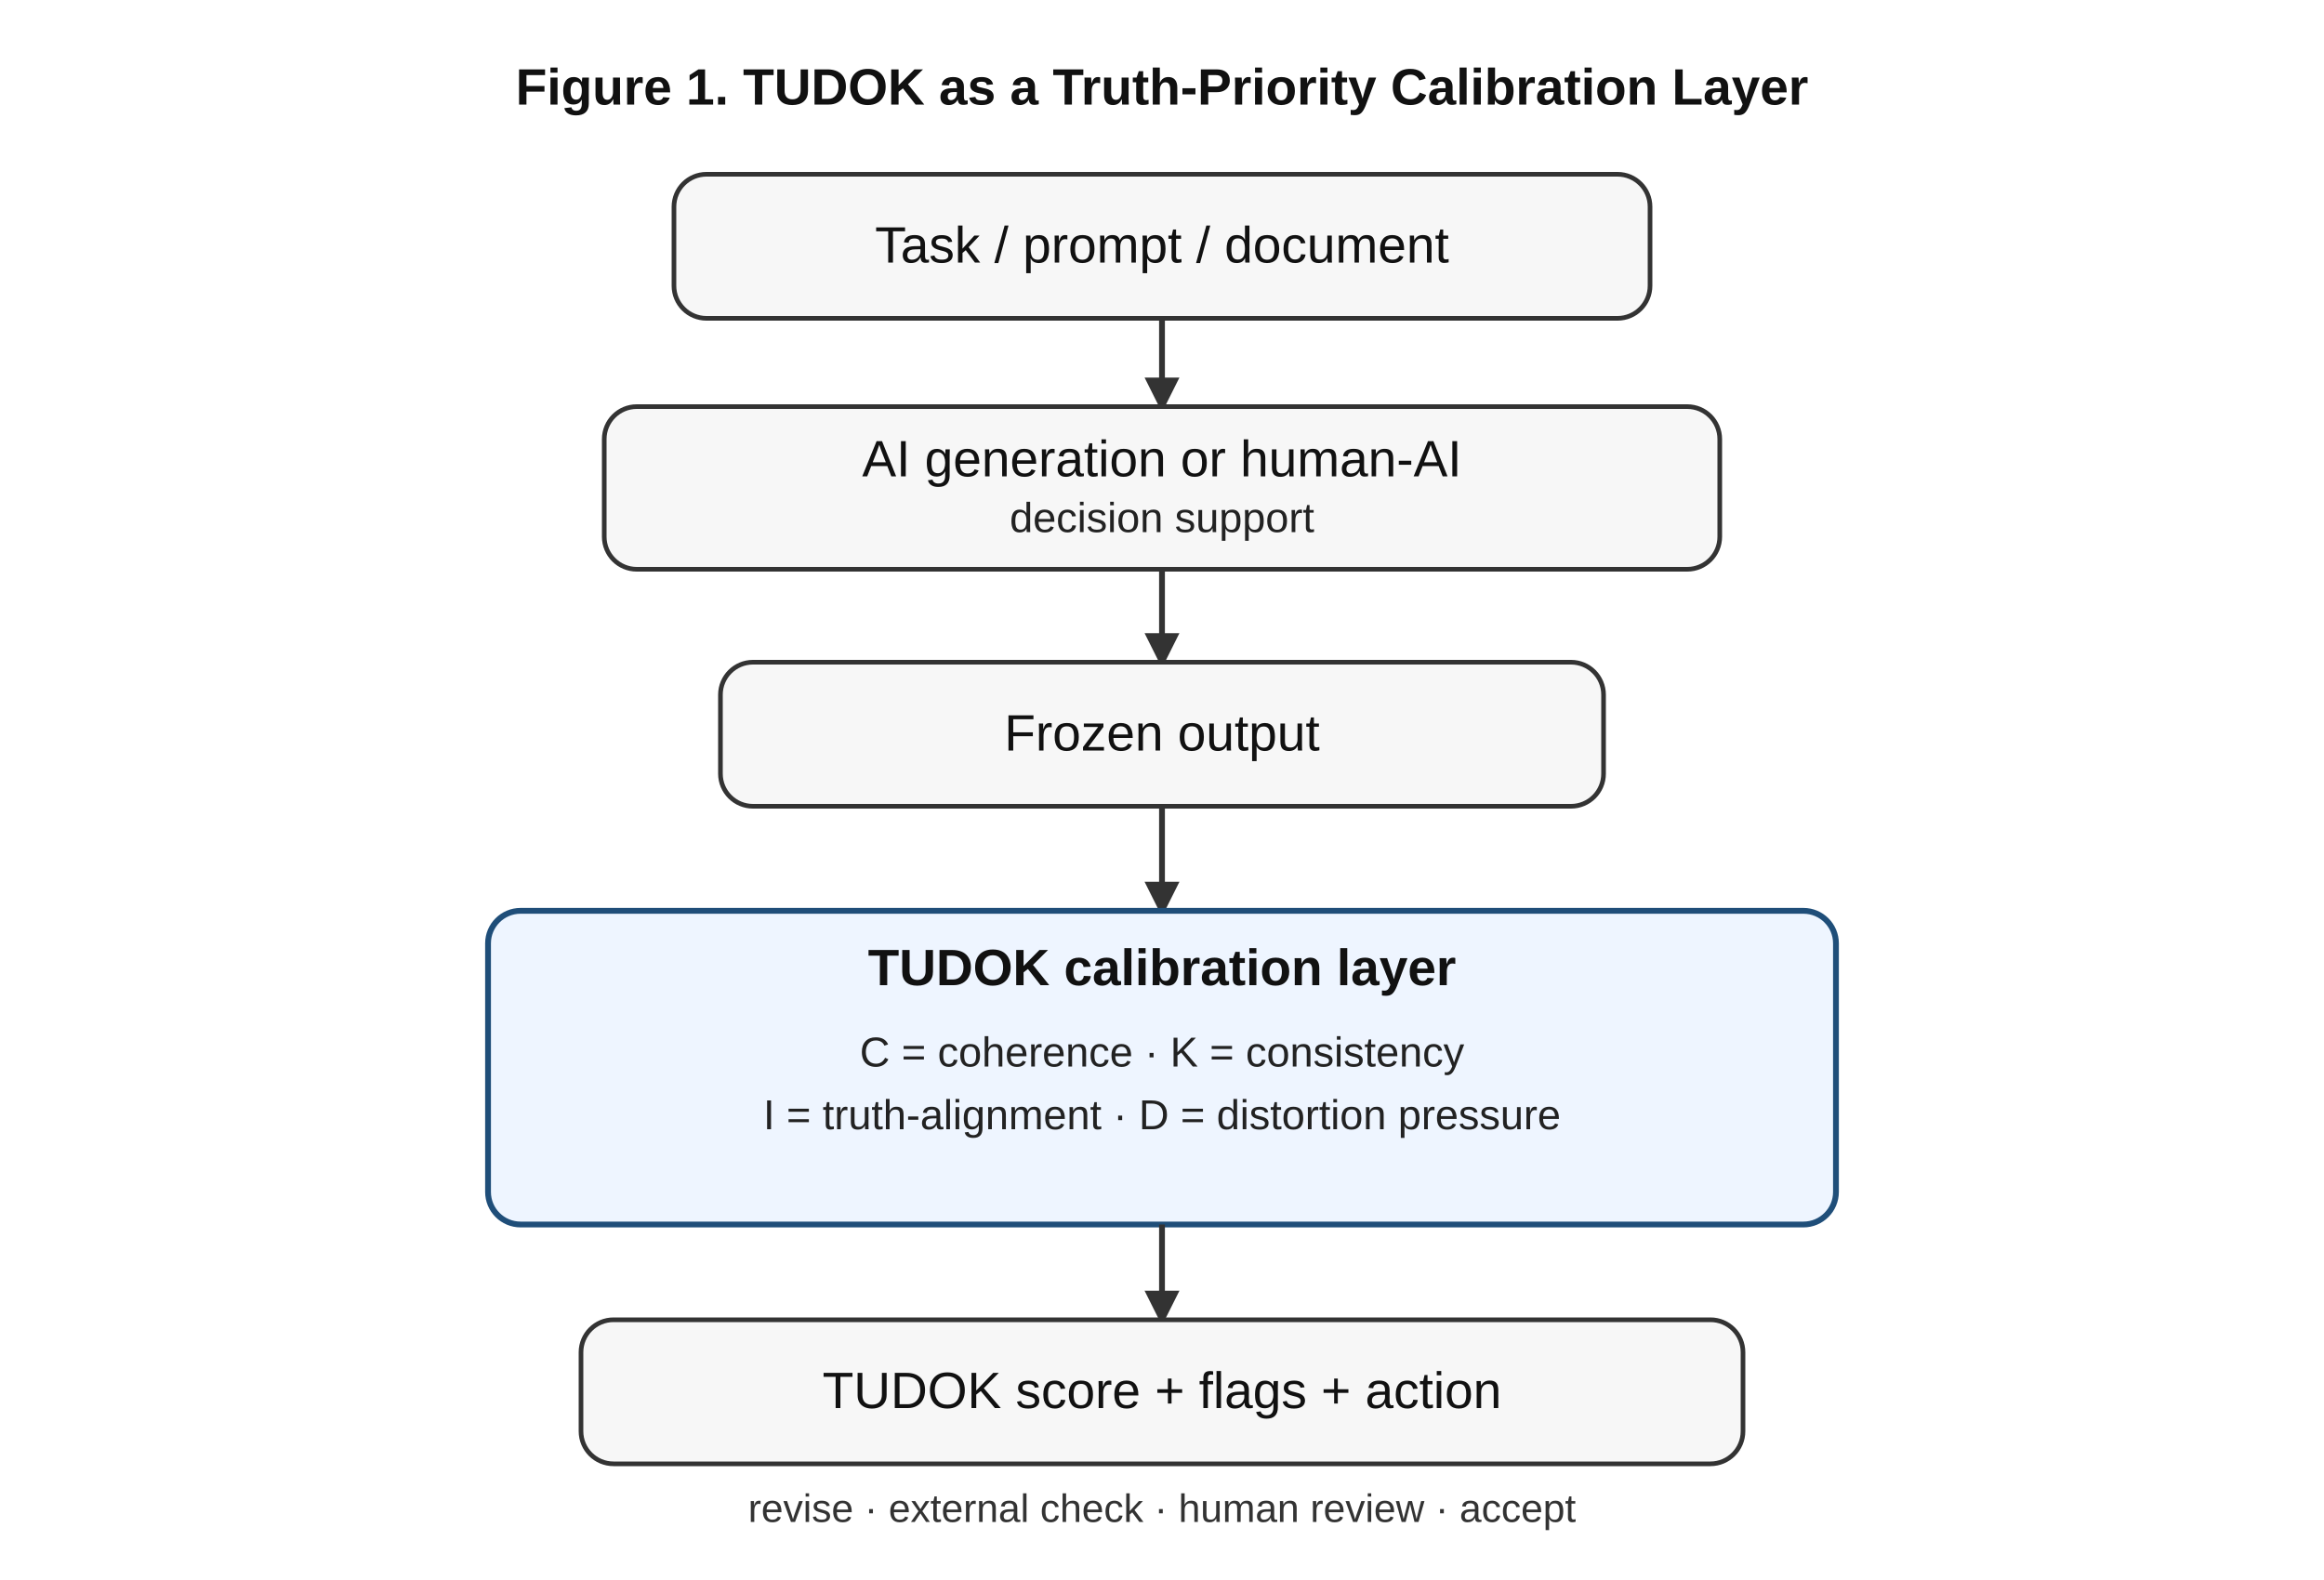
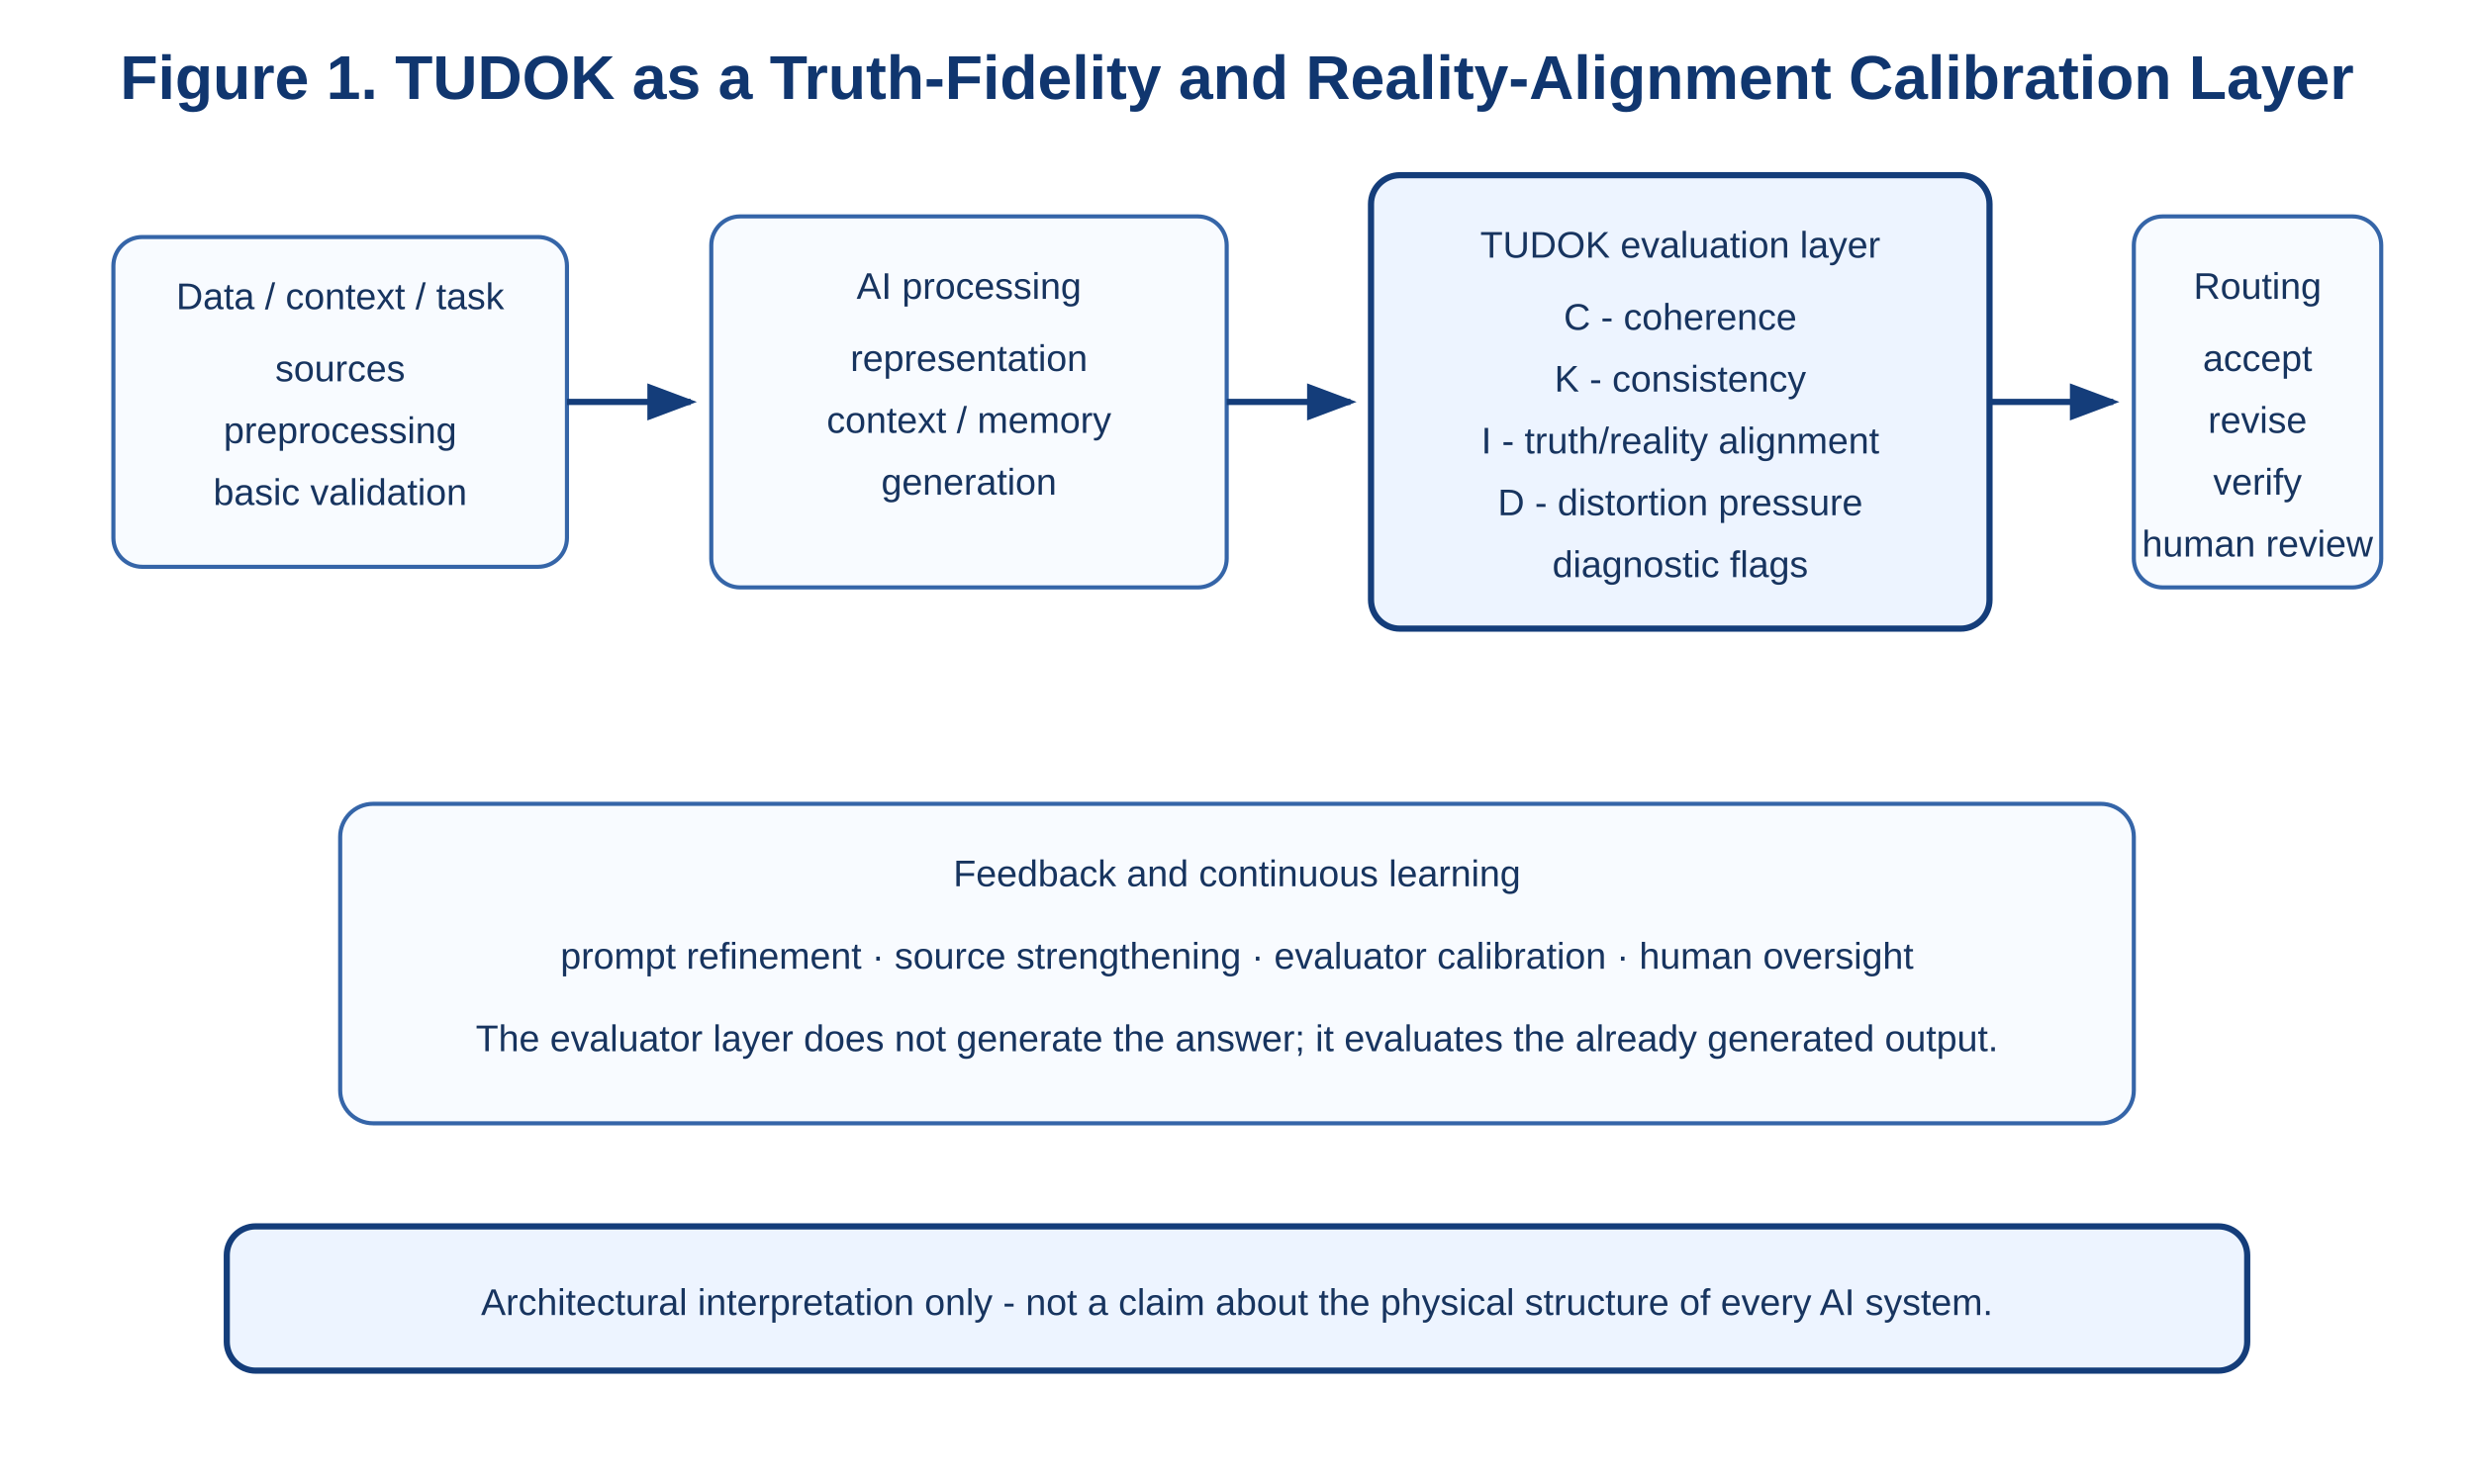
- <svg xmlns="http://www.w3.org/2000/svg" width="1000" height="680" viewBox="0 0 1000 680" role="img" aria-labelledby="title desc">
+ <svg xmlns="http://www.w3.org/2000/svg" width="1200" height="720" viewBox="0 0 1200 720" role="img" aria-labelledby="title desc">
  <defs>
-     <marker id="arrow" markerWidth="10" markerHeight="10" refX="5" refY="3" orient="auto" markerUnits="strokeWidth">
-       <path d="M0,0 L0,6 L6,3 z" fill="#333333" />
+     <marker id="a" markerWidth="10" markerHeight="10" refX="7" refY="3" orient="auto">
+       <path d="M0,0 L0,6 L8,3 z" fill="#143d7a" />
    </marker>
-     <style>
-       .box { fill:#f7f7f7; stroke:#333333; stroke-width:2; rx:14; }
-       .core { fill:#eef5ff; stroke:#1f4e79; stroke-width:2.5; rx:14; }
-       .text { font-family:Arial, sans-serif; font-size:22px; fill:#111111; text-anchor:middle; }
-       .small { font-family:Arial, sans-serif; font-size:18px; fill:#222222; text-anchor:middle; }
-       .label { font-family:Arial, sans-serif; font-size:17px; fill:#333333; text-anchor:middle; }
-       .line { stroke:#333333; stroke-width:2.5; marker-end:url(#arrow); }
-     </style>
+     <style>.h{font:700 30px Arial;fill:#10366f}.s{font:18px Arial;fill:#17345f}.b{fill:#f8fbff;stroke:#3565a8;stroke-width:2}.c{fill:#edf4ff;stroke:#143d7a;stroke-width:3}.l{stroke:#143d7a;stroke-width:3;marker-end:url(#a)}</style>
  </defs>
-   <text x="500" y="45" class="text" font-weight="700">Figure 1. TUDOK as a Truth-Priority Calibration Layer</text>
-   <rect x="290" y="75" width="420" height="62" class="box" />
-   <text x="500" y="113" class="text">Task / prompt / document</text>
-   <line x1="500" y1="137" x2="500" y2="175" class="line" />
-   <rect x="260" y="175" width="480" height="70" class="box" />
-   <text x="500" y="205" class="text">AI generation or human-AI</text>
-   <text x="500" y="229" class="small">decision support</text>
-   <line x1="500" y1="245" x2="500" y2="285" class="line" />
-   <rect x="310" y="285" width="380" height="62" class="box" />
-   <text x="500" y="323" class="text">Frozen output</text>
-   <line x1="500" y1="347" x2="500" y2="392" class="line" />
-   <rect x="210" y="392" width="580" height="135" class="core" />
-   <text x="500" y="424" class="text" font-weight="700">TUDOK calibration layer</text>
-   <text x="500" y="459" class="small">C = coherence · K = consistency</text>
-   <text x="500" y="486" class="small">I = truth-alignment · D = distortion pressure</text>
-   <line x1="500" y1="527" x2="500" y2="568" class="line" />
-   <rect x="250" y="568" width="500" height="62" class="box" />
-   <text x="500" y="606" class="text">TUDOK score + flags + action</text>
-   <text x="500" y="655" class="label">revise · external check · human review · accept</text>
+   <text x="600" y="48" text-anchor="middle" class="h">Figure 1. TUDOK as a Truth-Fidelity and Reality-Alignment Calibration Layer</text>
+   <rect x="55" y="115" width="220" height="160" rx="14" class="b" />
+   <text x="165" y="150" text-anchor="middle" class="s" font-weight="700">Data / context / task</text>
+   <text x="165" y="185" text-anchor="middle" class="s">sources</text>
+   <text x="165" y="215" text-anchor="middle" class="s">preprocessing</text>
+   <text x="165" y="245" text-anchor="middle" class="s">basic validation</text>
+   <line x1="275" y1="195" x2="335" y2="195" class="l" />
+   <rect x="345" y="105" width="250" height="180" rx="14" class="b" />
+   <text x="470" y="145" text-anchor="middle" class="s" font-weight="700">AI processing</text>
+   <text x="470" y="180" text-anchor="middle" class="s">representation</text>
+   <text x="470" y="210" text-anchor="middle" class="s">context / memory</text>
+   <text x="470" y="240" text-anchor="middle" class="s">generation</text>
+   <line x1="595" y1="195" x2="655" y2="195" class="l" />
+   <rect x="665" y="85" width="300" height="220" rx="14" class="c" />
+   <text x="815" y="125" text-anchor="middle" class="s" font-weight="700">TUDOK evaluation layer</text>
+   <text x="815" y="160" text-anchor="middle" class="s">C - coherence</text>
+   <text x="815" y="190" text-anchor="middle" class="s">K - consistency</text>
+   <text x="815" y="220" text-anchor="middle" class="s">I - truth/reality alignment</text>
+   <text x="815" y="250" text-anchor="middle" class="s">D - distortion pressure</text>
+   <text x="815" y="280" text-anchor="middle" class="s">diagnostic flags</text>
+   <line x1="965" y1="195" x2="1025" y2="195" class="l" />
+   <rect x="1035" y="105" width="120" height="180" rx="14" class="b" />
+   <text x="1095" y="145" text-anchor="middle" class="s" font-weight="700">Routing</text>
+   <text x="1095" y="180" text-anchor="middle" class="s">accept</text>
+   <text x="1095" y="210" text-anchor="middle" class="s">revise</text>
+   <text x="1095" y="240" text-anchor="middle" class="s">verify</text>
+   <text x="1095" y="270" text-anchor="middle" class="s">human review</text>
+   <rect x="165" y="390" width="870" height="155" rx="16" class="b" />
+   <text x="600" y="430" text-anchor="middle" class="s" font-weight="700">Feedback and continuous learning</text>
+   <text x="600" y="470" text-anchor="middle" class="s">prompt refinement · source strengthening · evaluator calibration · human oversight</text>
+   <text x="600" y="510" text-anchor="middle" class="s">The evaluator layer does not generate the answer; it evaluates the already generated output.</text>
+   <rect x="110" y="595" width="980" height="70" rx="14" class="c" />
+   <text x="600" y="638" text-anchor="middle" class="s">Architectural interpretation only - not a claim about the physical structure of every AI system.</text>
</svg>
